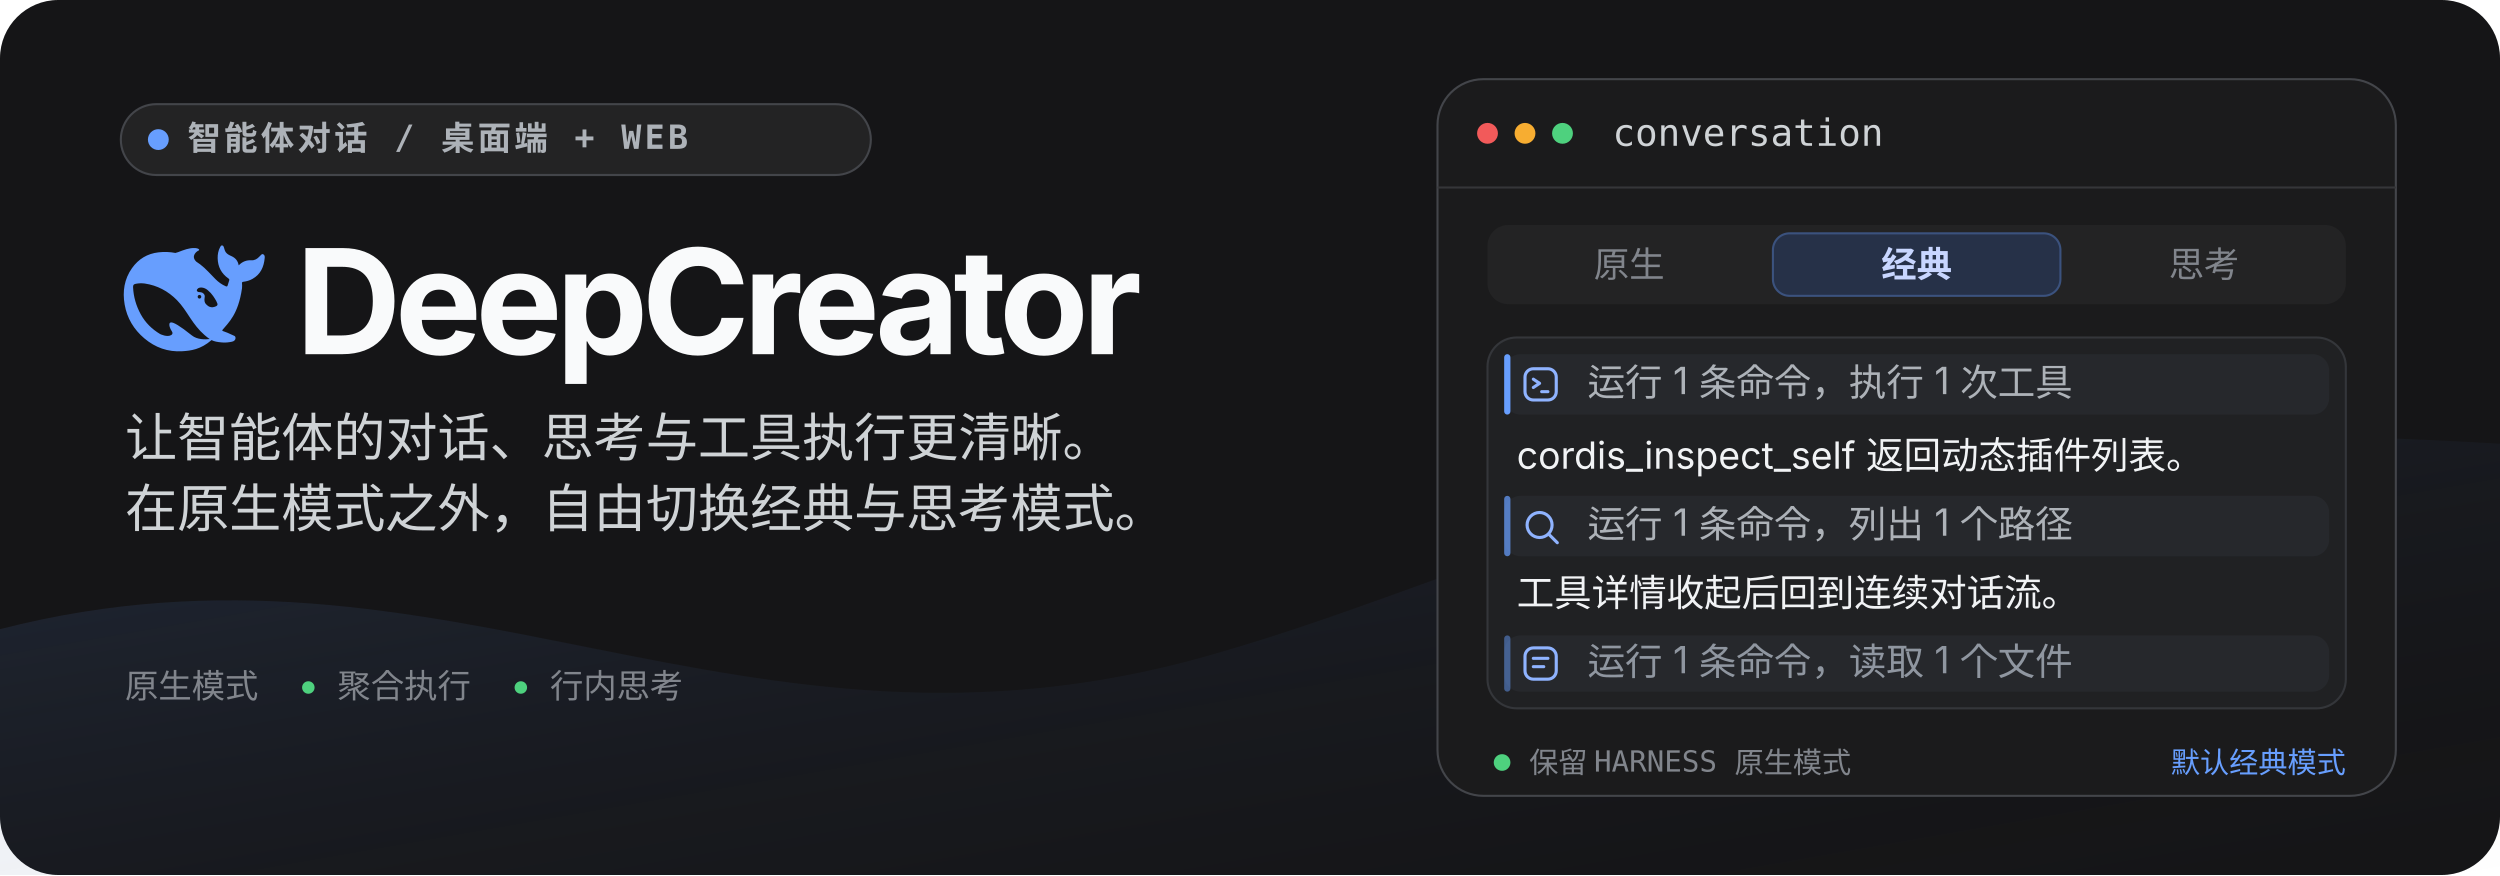
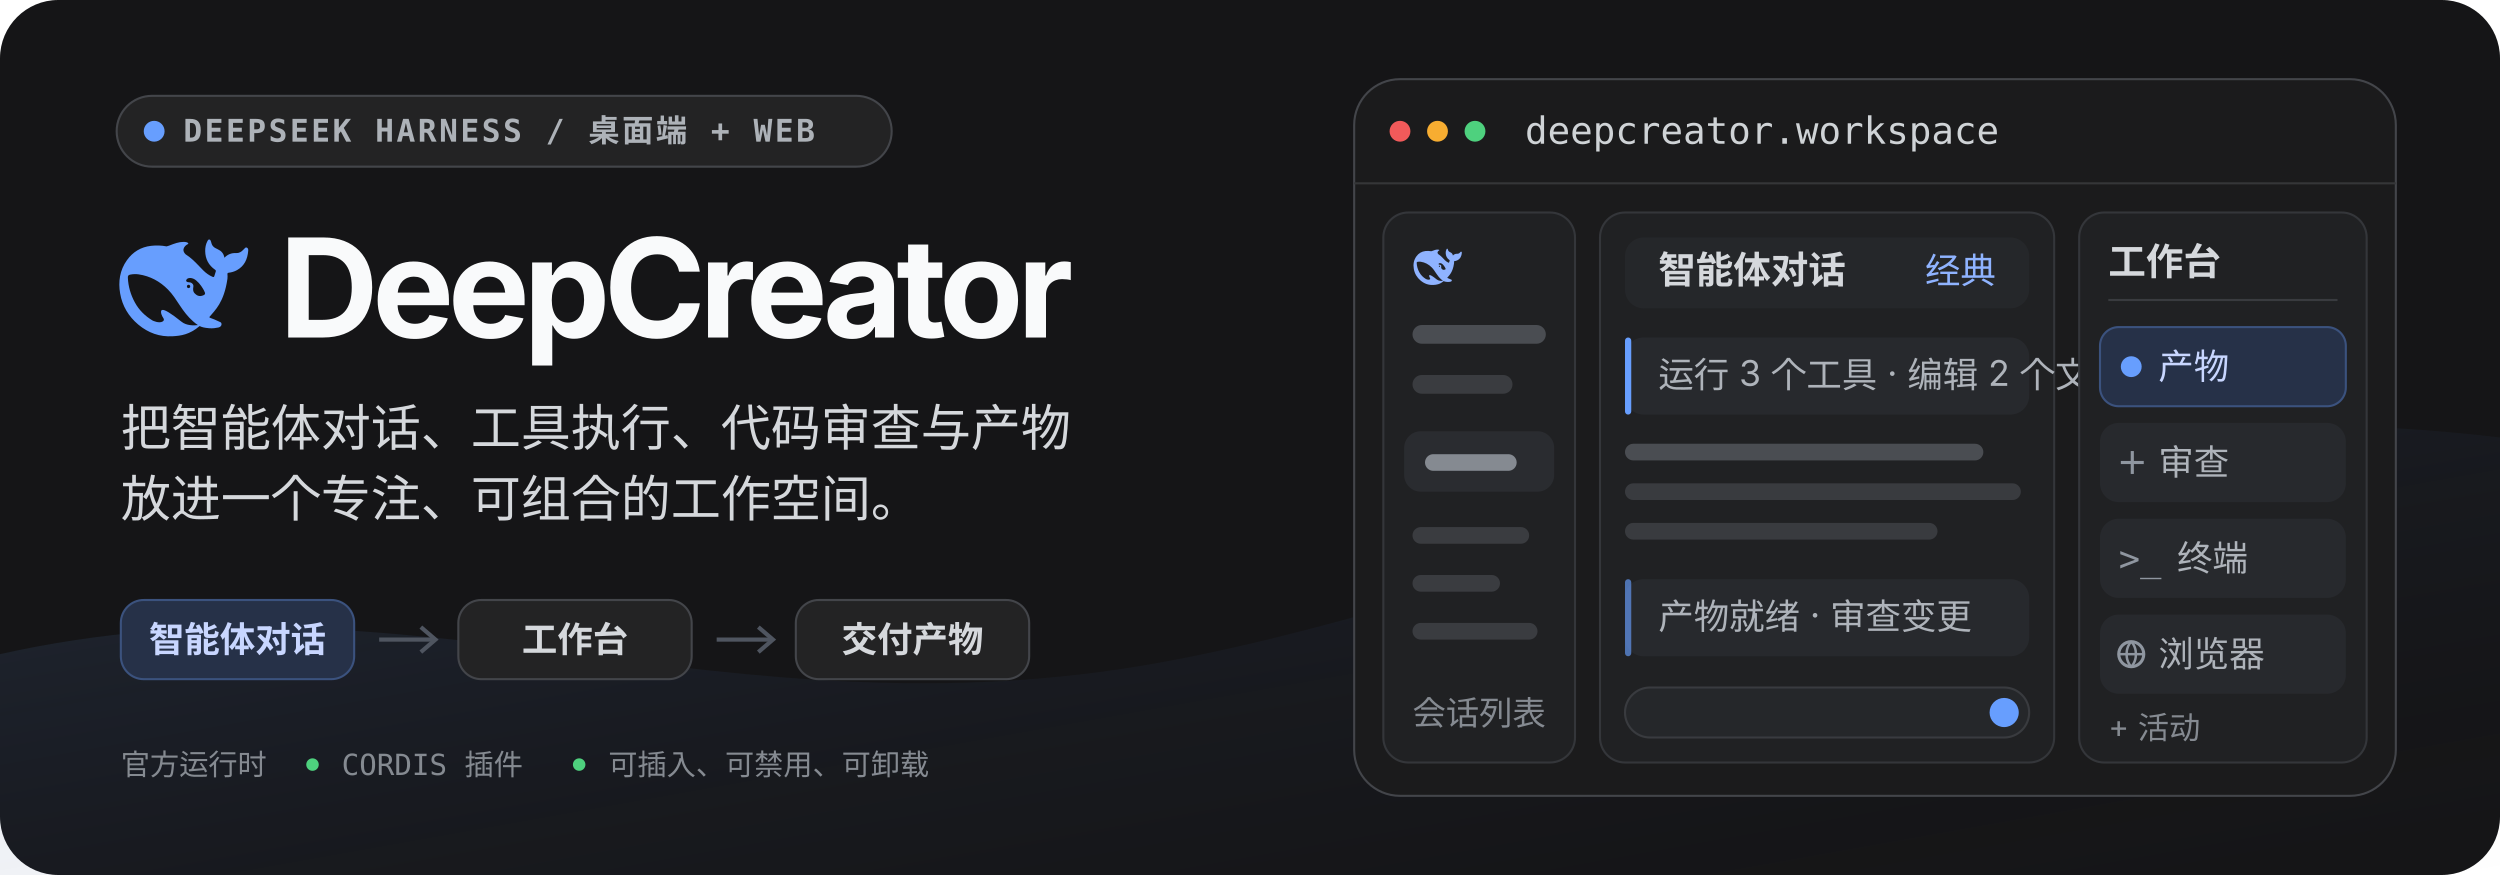
<svg xmlns="http://www.w3.org/2000/svg" width="1200" height="420" viewBox="0 0 1200 420" role="img" aria-labelledby="title desc">
  <defs>
    <linearGradient id="blue-wash" x1="0" y1="0" x2="1" y2="1">
      <stop offset="0" stop-color="#679efe" stop-opacity="0.16" />
      <stop offset="1" stop-color="#151517" stop-opacity="0" />
    </linearGradient>
    <symbol id="deepseek-whale" viewBox="0 0 50 50">
      <path d="M48.835 10.048C48.323 9.792 48.102 10.28 47.803 10.528C47.701 10.608 47.614 10.712 47.527 10.808C46.779 11.624 45.905 12.16 44.762 12.096C43.092 12 41.666 12.536 40.406 13.84C40.138 12.232 39.248 11.272 37.893 10.656C37.184 10.336 36.467 10.016 35.97 9.32C35.623 8.824 35.529 8.272 35.356 7.728C35.246 7.4 35.135 7.064 34.765 7.008C34.363 6.944 34.206 7.288 34.048 7.576C33.418 8.752 33.173 10.048 33.197 11.36C33.252 14.312 34.474 16.664 36.9 18.336C37.176 18.528 37.247 18.72 37.16 19C36.995 19.576 36.797 20.136 36.624 20.712C36.514 21.08 36.349 21.16 35.962 21C34.631 20.432 33.481 19.592 32.464 18.576C30.739 16.872 29.179 14.992 27.233 13.52C26.776 13.176 26.319 12.856 25.847 12.552C23.862 10.584 26.107 8.968 26.627 8.776C27.17 8.576 26.816 7.888 25.059 7.896C23.302 7.904 21.695 8.504 19.647 9.304C19.348 9.424 19.032 9.512 18.709 9.584C16.85 9.224 14.92 9.144 12.903 9.376C9.106 9.808 6.073 11.64 3.843 14.768C1.165 18.528 0.534 22.8 1.307 27.256C2.118 31.952 4.466 35.84 8.074 38.88C11.816 42.032 16.125 43.576 21.041 43.28C24.027 43.104 27.352 42.696 31.102 39.456C32.047 39.936 33.04 40.128 34.686 40.272C35.955 40.392 37.176 40.208 38.121 40.008C39.602 39.688 39.499 38.288 38.964 38.032C34.623 35.968 35.576 36.808 34.71 36.128C36.916 33.464 40.24 30.696 41.54 21.728C41.643 21.016 41.556 20.568 41.54 19.992C41.532 19.64 41.611 19.504 42.005 19.464C43.092 19.336 44.148 19.032 45.117 18.488C47.929 16.92 49.064 14.344 49.331 11.256C49.371 10.784 49.324 10.296 48.835 10.048ZM24.326 37.84C20.12 34.464 18.079 33.352 17.236 33.4C16.448 33.448 16.59 34.368 16.763 34.968C16.944 35.56 17.181 35.968 17.512 36.488C17.74 36.832 17.898 37.344 17.283 37.728C15.928 38.584 13.573 37.44 13.462 37.384C10.721 35.736 8.428 33.56 6.813 30.584C5.253 27.72 4.348 24.648 4.198 21.368C4.158 20.576 4.387 20.296 5.159 20.152C6.175 19.96 7.223 19.92 8.239 20.072C12.533 20.712 16.189 22.672 19.253 25.776C21.002 27.544 22.325 29.656 23.689 31.72C25.138 33.912 26.698 36 28.683 37.712C29.384 38.312 29.943 38.768 30.479 39.104C28.864 39.288 26.17 39.328 24.326 37.84ZM26.343 24.6C26.343 24.248 26.619 23.968 26.966 23.968C27.044 23.968 27.115 23.984 27.178 24.008C27.265 24.04 27.344 24.088 27.407 24.16C27.517 24.272 27.58 24.432 27.58 24.6C27.58 24.952 27.304 25.232 26.957 25.232C26.611 25.232 26.343 24.952 26.343 24.6ZM32.606 27.88C32.205 28.048 31.803 28.192 31.416 28.208C30.818 28.24 30.164 27.992 29.81 27.688C29.258 27.216 28.864 26.952 28.699 26.128C28.628 25.776 28.668 25.232 28.73 24.92C28.872 24.248 28.714 23.816 28.25 23.424C27.872 23.104 27.391 23.016 26.863 23.016C26.666 23.016 26.485 22.928 26.351 22.856C26.13 22.744 25.949 22.464 26.123 22.12C26.178 22.008 26.446 21.736 26.509 21.688C27.226 21.272 28.053 21.408 28.817 21.72C29.526 22.016 30.061 22.56 30.834 23.328C31.622 24.256 31.763 24.512 32.212 25.208C32.567 25.752 32.89 26.312 33.11 26.952C33.245 27.352 33.071 27.68 32.606 27.88Z" fill="currentColor" />
    </symbol>
  </defs>
  <rect width="1200" height="420" rx="28" fill="#151517" />
-   <path d="M0 302C214 247 356 378 579 315C739 270 834 191 1200 213V420H0Z" fill="url(#blue-wash)" />
-   <g id="title-block" transform="translate(58 50)">
-     <g font-family="ui-monospace, SFMono-Regular, Menlo, Consolas, 'PingFang SC', monospace" font-size="16" font-weight="600" letter-spacing="1.6">
-       <rect width="360" height="34" rx="17" fill="#232324" stroke="#43454a" />
+   <path d="M0 314C196 270 348 356 557 318C744 284 930 178 1200 210V420H0Z" fill="url(#blue-wash)" />
+   <g id="title-block" transform="translate(56 46)">
+     <g font-family="ui-monospace, SFMono-Regular, Menlo, Consolas, 'PingFang SC', monospace" font-size="15" font-weight="600" letter-spacing="1.2">
+       <rect width="372" height="34" rx="17" fill="#232324" stroke="#43454a" />
      <circle cx="18" cy="17" r="5" fill="#679efe" />
-       <text x="32" y="22" fill="#adb2b8">智能体对话 / 桌面端 + WEB</text>
+       <text x="32" y="22" fill="#adb2b8">DEEPSEEK HARNESS / 桌面端 + WEB</text>
    </g>
-     <use href="#deepseek-whale" x="0" y="58" width="70" height="70" color="#679efe" />
-     <text x="84" y="120" fill="#f9fafb" font-family="-apple-system, BlinkMacSystemFont, 'Segoe UI', 'PingFang SC', sans-serif" font-size="70" font-weight="700" letter-spacing="-3">DeepCreator</text>
-     <text x="2" y="169" fill="#cfd3d6" font-family="-apple-system, BlinkMacSystemFont, 'Segoe UI', 'PingFang SC', sans-serif" font-size="25">让智能体的对话、思考与工具执行更清晰。</text>
-     <text x="2" y="203" fill="#cfd3d6" font-family="-apple-system, BlinkMacSystemFont, 'Segoe UI', 'PingFang SC', sans-serif" font-size="25">在原生模式之外，自由切换经典与思考模式。</text>
-     <g transform="translate(2 285)" font-family="ui-monospace, SFMono-Regular, Menlo, Consolas, 'PingFang SC', monospace" font-size="16" fill="#81858c">
-       <text x="0" y="0">原生模式</text>
-       <circle cx="88" cy="-5" r="3" fill="#4ed17e" />
-       <text x="102" y="0">聚合执行</text>
-       <circle cx="190" cy="-5" r="3" fill="#4ed17e" />
-       <text x="204" y="0">行内思考</text>
+     <use href="#deepseek-whale" x="0" y="60" width="64" height="64" color="#679efe" />
+     <text x="78" y="116" fill="#f9fafb" font-family="-apple-system, BlinkMacSystemFont, 'Segoe UI', 'PingFang SC', sans-serif" font-size="66" font-weight="700" letter-spacing="-3">DeepCreator</text>
+     <text x="2" y="168" fill="#d5d8dc" font-family="-apple-system, BlinkMacSystemFont, 'Segoe UI', 'PingFang SC', sans-serif" font-size="24">把智能体对话、工具执行、代码审查与产物</text>
+     <text x="2" y="202" fill="#d5d8dc" font-family="-apple-system, BlinkMacSystemFont, 'Segoe UI', 'PingFang SC', sans-serif" font-size="24">放进一个专注、可组合的工作空间。</text>
+     <g transform="translate(2 242)" font-family="-apple-system, BlinkMacSystemFont, 'Segoe UI', 'PingFang SC', sans-serif" font-size="17" font-weight="600">
+       <rect width="112" height="38" rx="11" fill="#263148" stroke="#3b527e" />
+       <text x="56" y="25" text-anchor="middle" fill="#c8d6ff">智能体对话</text>
+       <path d="M124 19h26" stroke="#4f5560" stroke-width="2" />
+       <path d="m144 13 7 6-7 6" fill="none" stroke="#4f5560" stroke-width="2" />
+       <rect x="162" width="112" height="38" rx="11" fill="#232324" stroke="#43454a" />
+       <text x="218" y="25" text-anchor="middle" fill="#d5d8dc">工作台</text>
+       <path d="M286 19h26" stroke="#4f5560" stroke-width="2" />
+       <path d="m306 13 7 6-7 6" fill="none" stroke="#4f5560" stroke-width="2" />
+       <rect x="324" width="112" height="38" rx="11" fill="#232324" stroke="#43454a" />
+       <text x="380" y="25" text-anchor="middle" fill="#d5d8dc">交付产物</text>
+     </g>
+     <g transform="translate(2 326)" font-family="ui-monospace, SFMono-Regular, Menlo, Consolas, 'PingFang SC', monospace" font-size="14" fill="#858a91">
+       <text x="0" y="0">官方运行时</text>
+       <circle cx="92" cy="-5" r="3" fill="#4ed17e" />
+       <text x="106" y="0">CORDIS 插件</text>
+       <circle cx="220" cy="-5" r="3" fill="#4ed17e" />
+       <text x="234" y="0">可插入、可禁用、可卸载</text>
    </g>
  </g>
-   <g id="conversation-proof" transform="translate(690 38)">
-     <rect width="460" height="344" rx="22" fill="#1b1b1c" stroke="#43454a" />
-     <path d="M0 52H460" stroke="#353638" />
-     <circle cx="24" cy="26" r="5" fill="#f25a5a" />
-     <circle cx="42" cy="26" r="5" fill="#f7ad31" />
-     <circle cx="60" cy="26" r="5" fill="#4ed17e" />
-     <text x="84" y="32" fill="#cfd3d6" font-family="ui-monospace, SFMono-Regular, Menlo, Consolas, monospace" font-size="18">conversation</text>
-     <g transform="translate(24 70)" font-family="-apple-system, BlinkMacSystemFont, 'Segoe UI', 'PingFang SC', sans-serif">
-       <rect width="412" height="38" rx="10" fill="#232324" />
-       <g font-size="17" text-anchor="middle">
-         <text x="68" y="25" fill="#81858c">原生</text>
-         <rect x="137" y="4" width="138" height="30" rx="8" fill="#263148" stroke="#3b527e" />
-         <text x="206" y="25" fill="#c8d6ff" font-weight="600">经典</text>
-         <text x="344" y="25" fill="#81858c">思考</text>
+   <g id="product-proof" transform="translate(650 38)" font-family="-apple-system, BlinkMacSystemFont, 'Segoe UI', 'PingFang SC', sans-serif">
+     <rect width="500" height="344" rx="22" fill="#1b1b1c" stroke="#43454a" />
+     <path d="M0 50H500" stroke="#353638" />
+     <circle cx="22" cy="25" r="5" fill="#f25a5a" />
+     <circle cx="40" cy="25" r="5" fill="#f7ad31" />
+     <circle cx="58" cy="25" r="5" fill="#4ed17e" />
+     <text x="82" y="31" fill="#cfd3d6" font-family="ui-monospace, SFMono-Regular, Menlo, Consolas, monospace" font-size="18">deepcreator.workspace</text>
+     <g transform="translate(14 64)">
+       <rect width="92" height="264" rx="12" fill="#202123" stroke="#34363a" />
+       <use href="#deepseek-whale" x="14" y="14" width="24" height="24" color="#8fb3ff" />
+       <rect x="14" y="54" width="64" height="9" rx="4.5" fill="#4a4d52" />
+       <rect x="14" y="78" width="48" height="9" rx="4.5" fill="#3a3c40" />
+       <rect x="10" y="105" width="72" height="29" rx="8" fill="#2a2c30" />
+       <rect x="20" y="116" width="44" height="8" rx="4" fill="#858a91" />
+       <rect x="14" y="151" width="56" height="8" rx="4" fill="#3a3c40" />
+       <rect x="14" y="174" width="42" height="8" rx="4" fill="#3a3c40" />
+       <rect x="14" y="197" width="60" height="8" rx="4" fill="#3a3c40" />
+       <text x="14" y="246" fill="#858a91" font-size="16">会话列表</text>
+     </g>
+     <g transform="translate(118 64)">
+       <rect width="218" height="264" rx="12" fill="#202123" stroke="#34363a" />
+       <rect x="12" y="12" width="194" height="34" rx="9" fill="#25272a" />
+       <text x="28" y="34" fill="#d5d8dc" font-size="18" font-weight="600">智能体对话</text>
+       <text x="190" y="34" text-anchor="end" fill="#8fb3ff" font-size="17">经典</text>
+       <rect x="12" y="60" width="194" height="37" rx="9" fill="#27292d" />
+       <rect x="12" y="60" width="3" height="37" rx="1.5" fill="#679efe" />
+       <text x="28" y="84" fill="#aeb3ba" font-size="17">运行 3 个工具 · 编辑 2 个文件</text>
+       <rect x="12" y="111" width="172" height="8" rx="4" fill="#4a4d52" />
+       <rect x="12" y="130" width="190" height="8" rx="4" fill="#393b3f" />
+       <rect x="12" y="149" width="150" height="8" rx="4" fill="#393b3f" />
+       <rect x="12" y="176" width="194" height="37" rx="9" fill="#27292d" />
+       <rect x="12" y="176" width="3" height="37" rx="1.5" fill="#679efe" opacity=".65" />
+       <text x="28" y="200" fill="#aeb3ba" font-size="17">产物就绪 · 审查变更</text>
+       <rect x="12" y="228" width="194" height="24" rx="12" fill="#25272a" stroke="#393b3f" />
+       <circle cx="194" cy="240" r="7" fill="#679efe" />
+     </g>
+     <g transform="translate(348 64)">
+       <rect width="138" height="264" rx="12" fill="#202123" stroke="#34363a" />
+       <text x="14" y="30" fill="#d5d8dc" font-size="18" font-weight="600">工作台</text>
+       <path d="M14 42H124" stroke="#393b3f" />
+       <g font-size="17">
+         <rect x="10" y="55" width="118" height="38" rx="9" fill="#263148" stroke="#3b527e" />
+         <circle cx="25" cy="74" r="5" fill="#679efe" />
+         <text x="38" y="80" fill="#c8d6ff">产物</text>
+         <rect x="10" y="101" width="118" height="38" rx="9" fill="#27292d" />
+         <path d="M20 120h11M25.5 114.5v11" stroke="#8f96a0" stroke-width="1.5" />
+         <text x="38" y="126" fill="#aeb3ba">审查</text>
+         <rect x="10" y="147" width="118" height="38" rx="9" fill="#27292d" />
+         <text x="19" y="172" fill="#8f96a0" font-family="ui-monospace, SFMono-Regular, Menlo, monospace">&gt;_</text>
+         <text x="47" y="172" fill="#aeb3ba">终端</text>
+         <rect x="10" y="193" width="118" height="38" rx="9" fill="#27292d" />
+         <circle cx="25" cy="212" r="6" fill="none" stroke="#8f96a0" stroke-width="1.5" />
+         <path d="M19 212h12M25 206c3 3 3 9 0 12M25 206c-3 3-3 9 0 12" fill="none" stroke="#8f96a0" stroke-width="1.2" />
+         <text x="38" y="218" fill="#aeb3ba">浏览器</text>
      </g>
-       <g transform="translate(0 54)">
-         <rect width="412" height="178" rx="14" fill="#202123" stroke="#34363a" />
-         <rect x="8" y="8" width="396" height="29" rx="8" fill="#26282c" />
-         <rect x="8" y="76" width="396" height="29" rx="8" fill="#26282c" />
-         <rect x="8" y="143" width="396" height="27" rx="8" fill="#26282c" />
-         <rect x="8" y="8" width="3" height="29" rx="1.5" fill="#679efe" />
-         <rect x="8" y="76" width="3" height="29" rx="1.5" fill="#679efe" opacity="0.72" />
-         <rect x="8" y="143" width="3" height="27" rx="1.5" fill="#679efe" opacity="0.48" />
-         <g fill="none" stroke="#8fb3ff" stroke-width="1.5" stroke-linecap="round" stroke-linejoin="round">
-           <rect x="18" y="15" width="15" height="15" rx="4" />
-           <path d="M22 20l3 2-3 2M26 26h3" />
-           <circle cx="25" cy="90" r="6" />
-           <path d="M29.5 94.5l4 4" />
-           <rect x="18" y="149" width="15" height="15" rx="4" />
-           <path d="M22 154h7M22 158h5" />
-         </g>
-         <g font-size="18">
-           <text x="48" y="28" fill="#adb2b8">运行 1 条命令，执行 1 次工具</text>
-           <text x="14" y="63" fill="#f1f3f5">cordis_inspect_self 返回动态插件列表。</text>
-           <text x="48" y="96" fill="#adb2b8">运行 1 条命令，列出 1 个路径</text>
-           <text x="14" y="129" fill="#f1f3f5">工具详情收起后回到连续对话流。</text>
-           <text x="48" y="162" fill="#8f96a0">运行 1 条命令，读取 1 个文件</text>
-         </g>
-       </g>
-       <g transform="translate(0 251)" font-family="ui-monospace, SFMono-Regular, Menlo, Consolas, 'PingFang SC', monospace" font-size="14">
-         <circle cx="7" cy="7" r="4" fill="#4ed17e" />
-         <text x="20" y="12" fill="#81858c">保留 HARNESS 原生模式</text>
-         <text x="412" y="12" text-anchor="end" fill="#679efe">默认经典模式</text>
-       </g>
+       <text x="14" y="252" fill="#858a91" font-size="15">+ 活动</text>
    </g>
  </g>
</svg>
